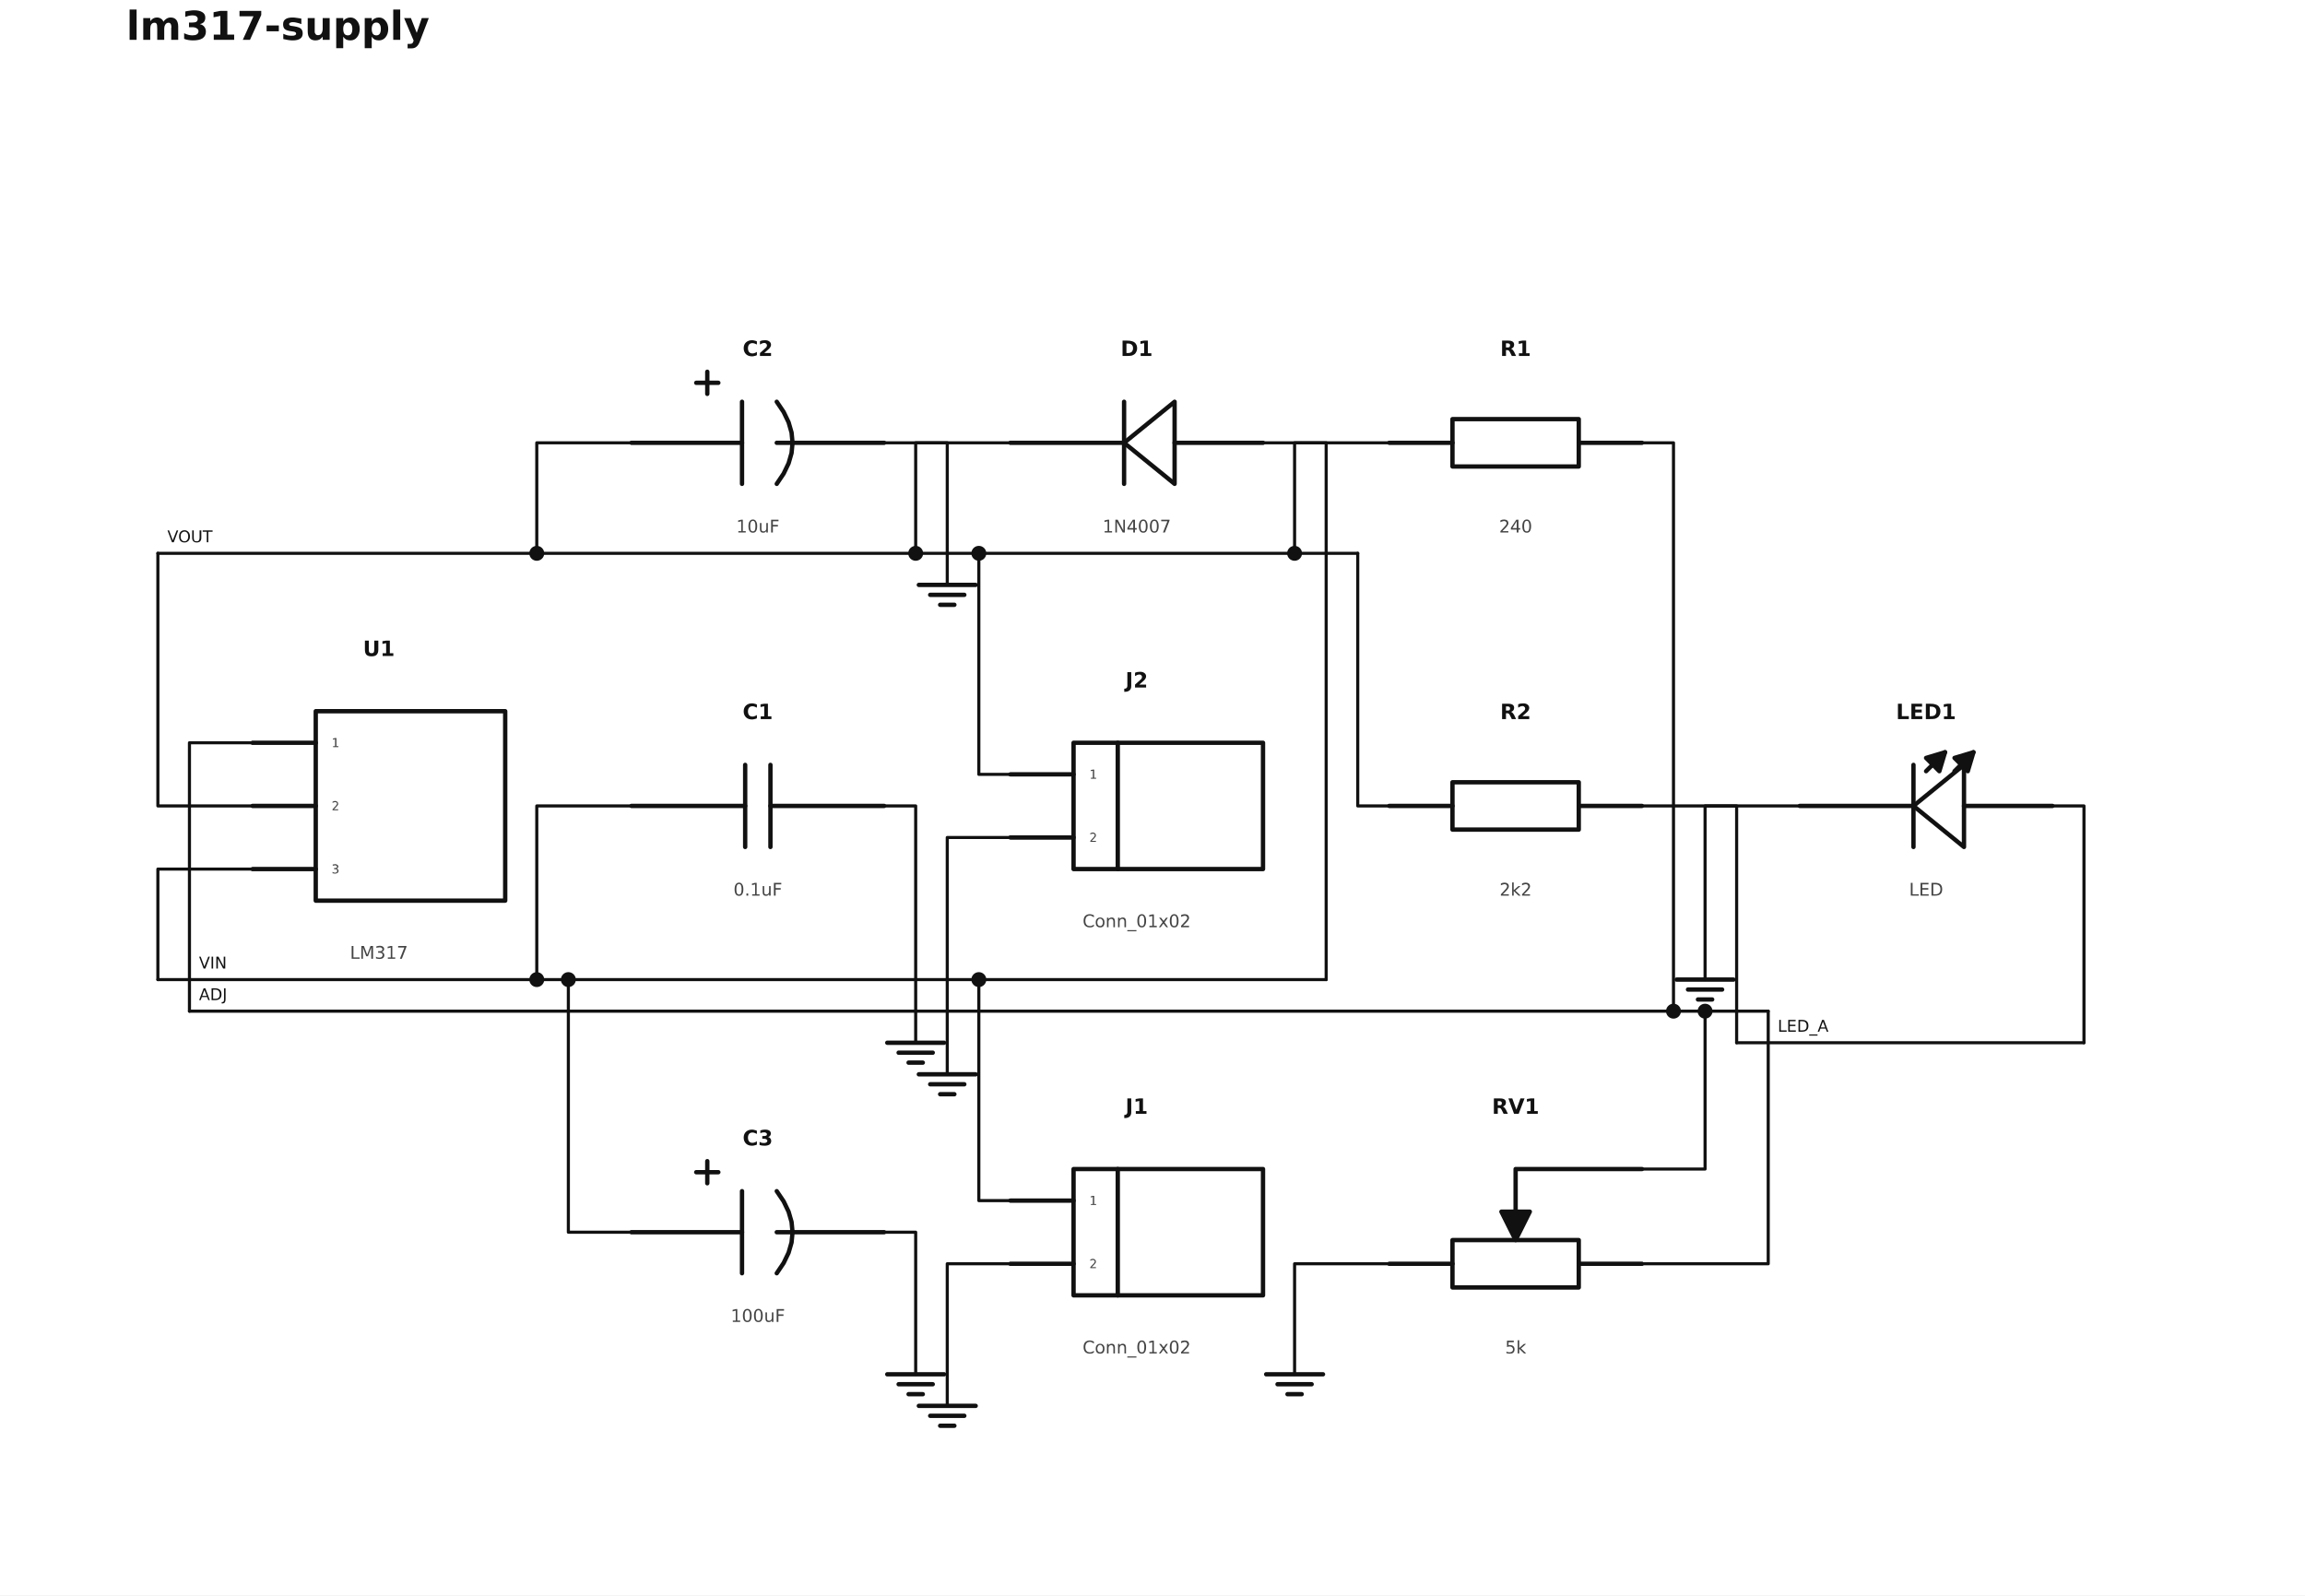
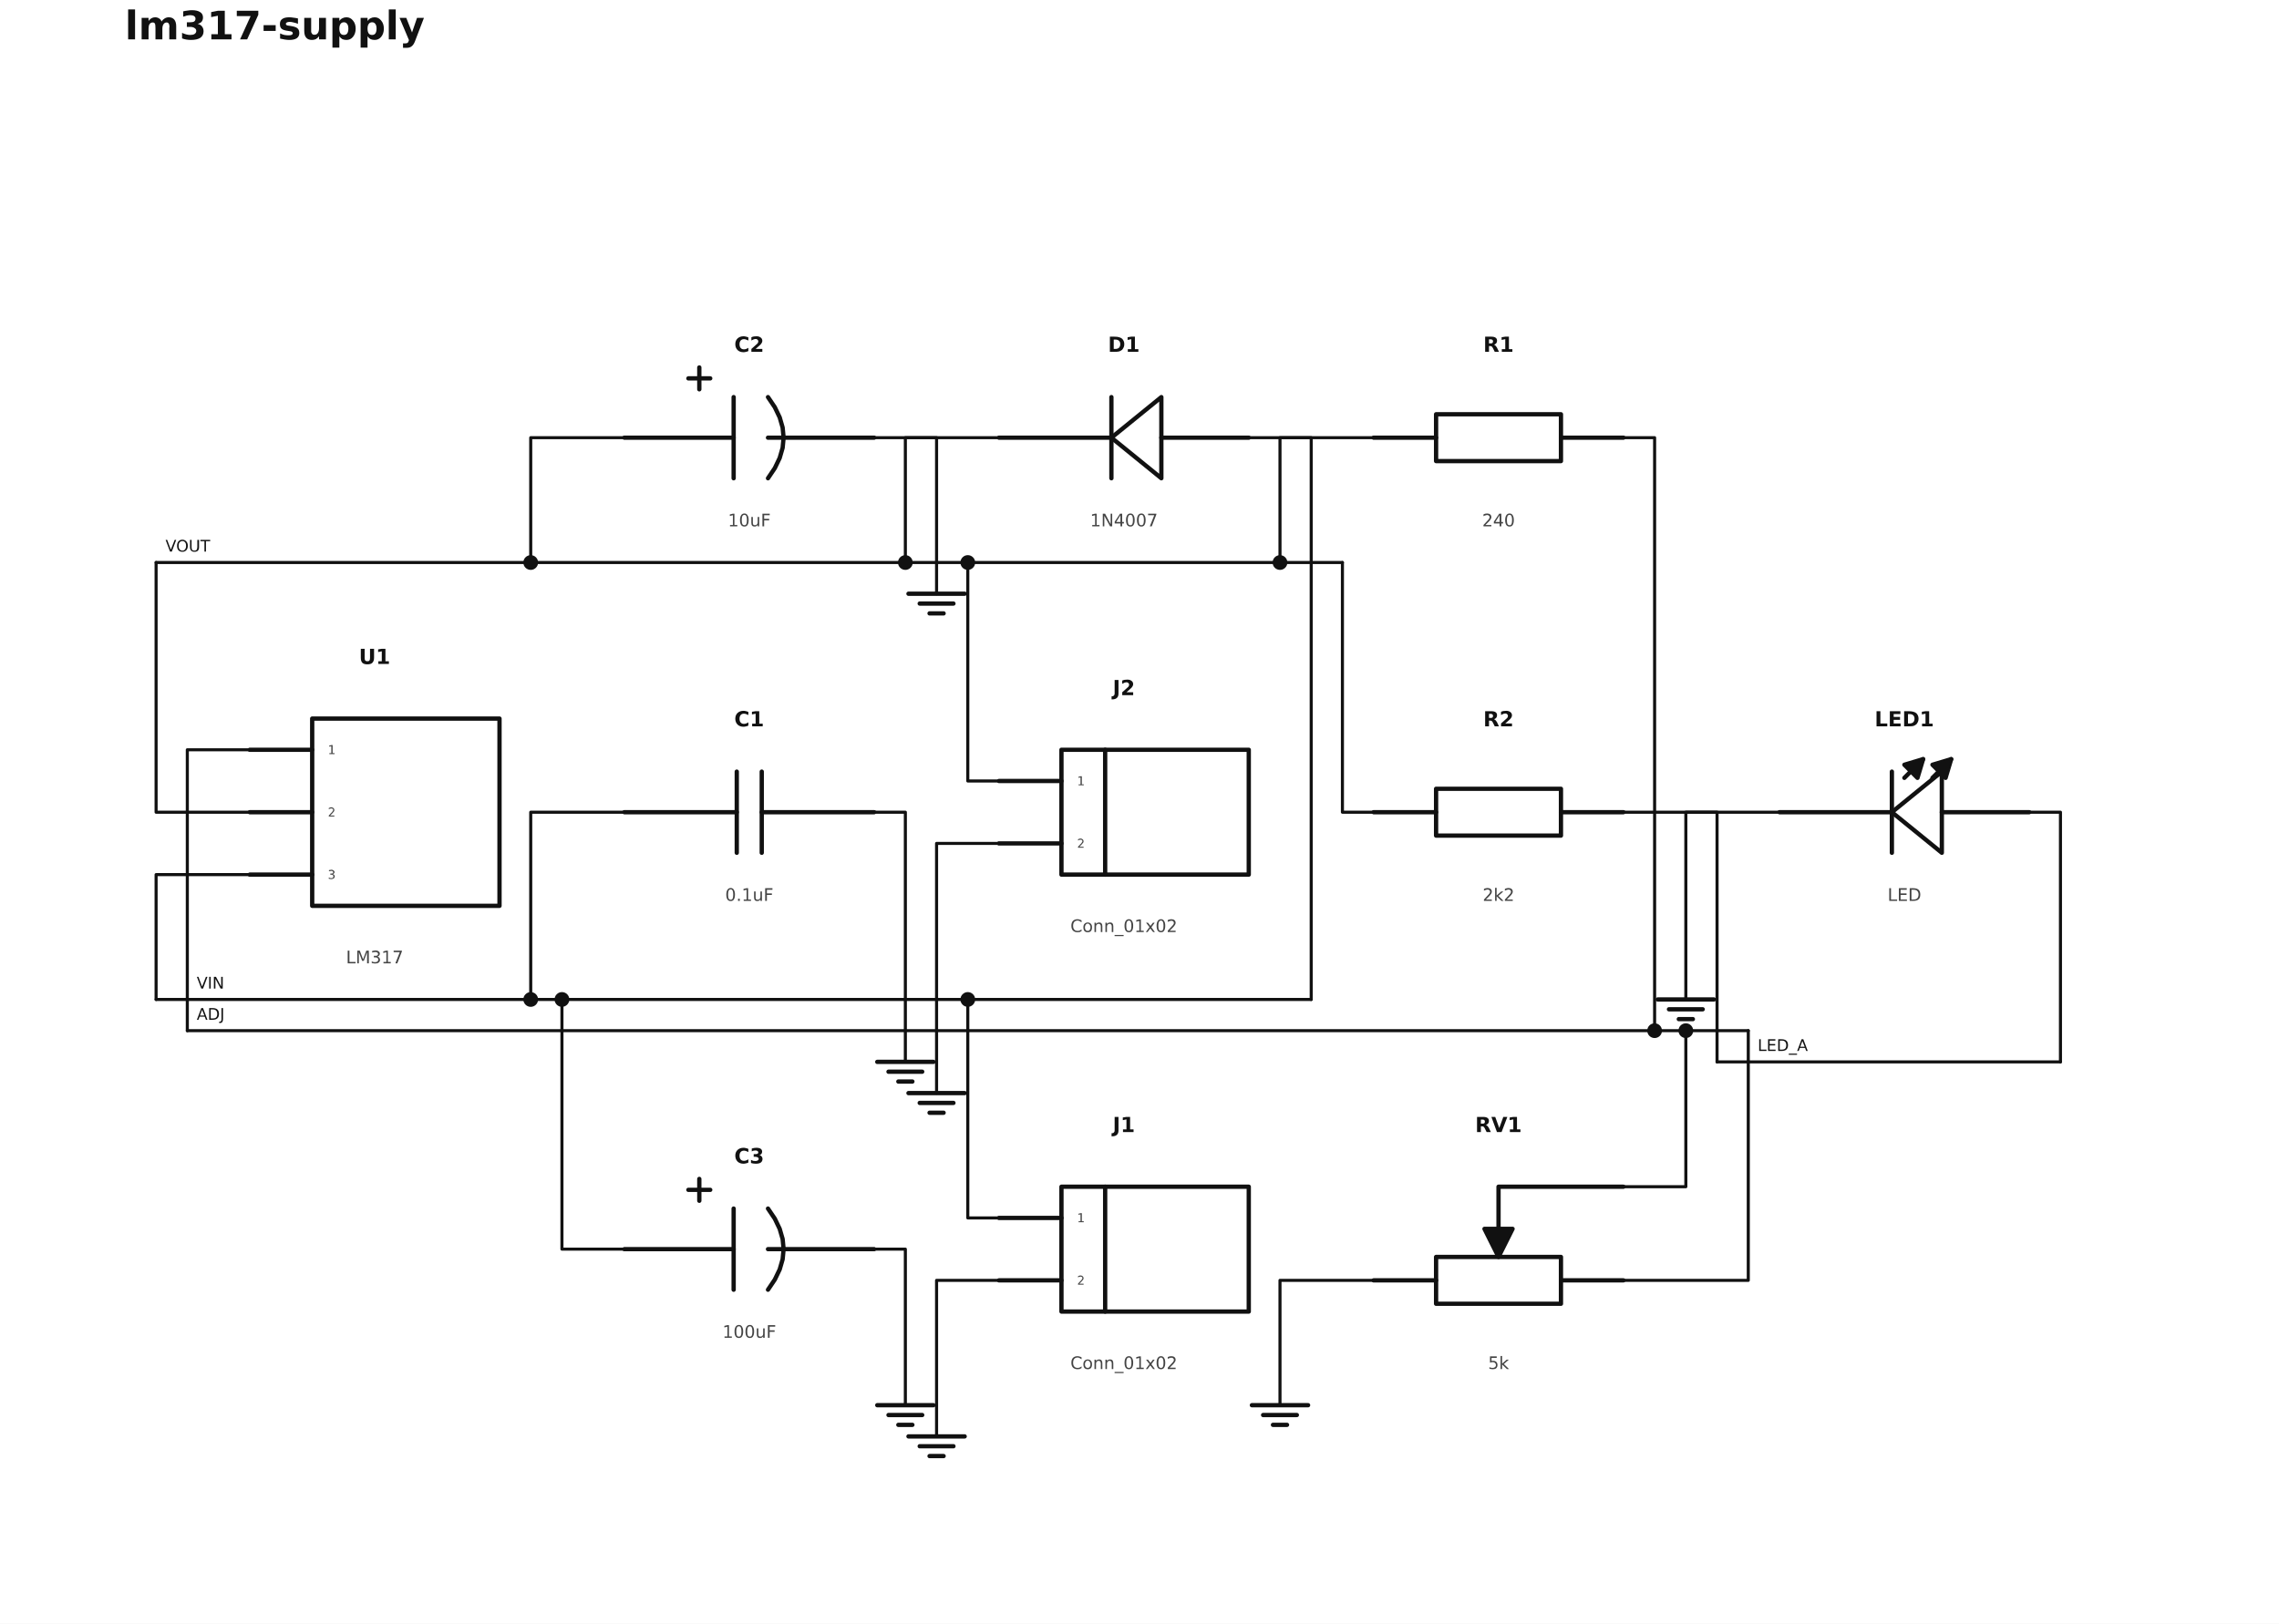
- <svg xmlns="http://www.w3.org/2000/svg" version="1.1" width="185.42mm" height="128.33mm" viewBox="0 -7.68 185.42 128.33">
-   <rect x="0" y="-7.68" width="185.42" height="128.33" fill="#ffffff" />
+ <svg xmlns="http://www.w3.org/2000/svg" version="1.1" width="185.42mm" height="132.142mm" viewBox="0 -7.68 185.42 132.142">
+   <rect x="0" y="-7.68" width="185.42" height="132.142" fill="#ffffff" />
  <text x="10.16" y="-4.48" font-size="3.2" fill="#111111" text-anchor="start" font-family="DejaVu Sans, Helvetica, Arial, sans-serif" font-weight="bold">lm317-supply</text>
  <g stroke-linecap="round" stroke-linejoin="round">
-     <polyline points="81.28,88.9 78.74,88.9 78.74,71.12" fill="none" stroke="#111111" stroke-width="0.25" />
-     <polyline points="50.8,57.15 43.18,57.15 43.18,71.12" fill="none" stroke="#111111" stroke-width="0.25" />
-     <polyline points="50.8,91.44 45.72,91.44 45.72,71.12" fill="none" stroke="#111111" stroke-width="0.25" />
-     <polyline points="20.32,62.23 12.7,62.23 12.7,71.12" fill="none" stroke="#111111" stroke-width="0.25" />
-     <polyline points="101.6,27.94 106.68,27.94 106.68,71.12" fill="none" stroke="#111111" stroke-width="0.25" />
-     <polyline points="12.7,71.12 106.68,71.12" fill="none" stroke="#111111" stroke-width="0.25" />
-     <polyline points="20.32,57.15 12.7,57.15 12.7,36.83" fill="none" stroke="#111111" stroke-width="0.25" />
-     <polyline points="111.76,27.94 104.14,27.94 104.14,36.83" fill="none" stroke="#111111" stroke-width="0.25" />
-     <polyline points="50.8,27.94 43.18,27.94 43.18,36.83" fill="none" stroke="#111111" stroke-width="0.25" />
-     <polyline points="81.28,27.94 73.66,27.94 73.66,36.83" fill="none" stroke="#111111" stroke-width="0.25" />
-     <polyline points="111.76,57.15 109.22,57.15 109.22,36.83" fill="none" stroke="#111111" stroke-width="0.25" />
-     <polyline points="81.28,54.61 78.74,54.61 78.74,36.83" fill="none" stroke="#111111" stroke-width="0.25" />
-     <polyline points="12.7,36.83 109.22,36.83" fill="none" stroke="#111111" stroke-width="0.25" />
-     <polyline points="20.32,52.07 15.24,52.07 15.24,73.66" fill="none" stroke="#111111" stroke-width="0.25" />
-     <polyline points="132.08,27.94 134.62,27.94 134.62,73.66" fill="none" stroke="#111111" stroke-width="0.25" />
-     <polyline points="132.08,86.36 137.16,86.36 137.16,73.66" fill="none" stroke="#111111" stroke-width="0.25" />
-     <polyline points="132.08,93.98 142.24,93.98 142.24,73.66" fill="none" stroke="#111111" stroke-width="0.25" />
-     <polyline points="15.24,73.66 142.24,73.66" fill="none" stroke="#111111" stroke-width="0.25" />
-     <polyline points="132.08,57.15 139.7,57.15 139.7,76.2" fill="none" stroke="#111111" stroke-width="0.25" />
-     <polyline points="165.1,57.15 167.64,57.15 167.64,76.2" fill="none" stroke="#111111" stroke-width="0.25" />
-     <polyline points="139.7,76.2 167.64,76.2" fill="none" stroke="#111111" stroke-width="0.25" />
-     <polyline points="81.28,93.98 76.2,93.98 76.2,105.41" fill="none" stroke="#111111" stroke-width="0.25" />
-     <line x1="73.914" y1="105.41" x2="78.486" y2="105.41" stroke="#111111" stroke-width="0.35" />
-     <line x1="74.828" y1="106.21" x2="77.572" y2="106.21" stroke="#111111" stroke-width="0.35" />
-     <line x1="75.629" y1="107.01" x2="76.772" y2="107.01" stroke="#111111" stroke-width="0.35" />
-     <polyline points="81.28,59.69 76.2,59.69 76.2,78.74" fill="none" stroke="#111111" stroke-width="0.25" />
-     <line x1="73.914" y1="78.74" x2="78.486" y2="78.74" stroke="#111111" stroke-width="0.35" />
-     <line x1="74.828" y1="79.54" x2="77.572" y2="79.54" stroke="#111111" stroke-width="0.35" />
-     <line x1="75.629" y1="80.34" x2="76.772" y2="80.34" stroke="#111111" stroke-width="0.35" />
-     <polyline points="71.12,57.15 73.66,57.15 73.66,76.2" fill="none" stroke="#111111" stroke-width="0.25" />
-     <line x1="71.374" y1="76.2" x2="75.946" y2="76.2" stroke="#111111" stroke-width="0.35" />
-     <line x1="72.288" y1="77" x2="75.032" y2="77" stroke="#111111" stroke-width="0.35" />
-     <line x1="73.089" y1="77.8" x2="74.232" y2="77.8" stroke="#111111" stroke-width="0.35" />
-     <polyline points="71.12,91.44 73.66,91.44 73.66,102.87" fill="none" stroke="#111111" stroke-width="0.25" />
-     <line x1="71.374" y1="102.87" x2="75.946" y2="102.87" stroke="#111111" stroke-width="0.35" />
-     <line x1="72.288" y1="103.67" x2="75.032" y2="103.67" stroke="#111111" stroke-width="0.35" />
-     <line x1="73.089" y1="104.47" x2="74.232" y2="104.47" stroke="#111111" stroke-width="0.35" />
-     <polyline points="71.12,27.94 76.2,27.94 76.2,39.37" fill="none" stroke="#111111" stroke-width="0.25" />
-     <line x1="73.914" y1="39.37" x2="78.486" y2="39.37" stroke="#111111" stroke-width="0.35" />
-     <line x1="74.828" y1="40.17" x2="77.572" y2="40.17" stroke="#111111" stroke-width="0.35" />
-     <line x1="75.629" y1="40.97" x2="76.772" y2="40.97" stroke="#111111" stroke-width="0.35" />
-     <polyline points="111.76,93.98 104.14,93.98 104.14,102.87" fill="none" stroke="#111111" stroke-width="0.25" />
-     <line x1="101.854" y1="102.87" x2="106.426" y2="102.87" stroke="#111111" stroke-width="0.35" />
-     <line x1="102.768" y1="103.67" x2="105.512" y2="103.67" stroke="#111111" stroke-width="0.35" />
-     <line x1="103.569" y1="104.47" x2="104.712" y2="104.47" stroke="#111111" stroke-width="0.35" />
-     <polyline points="144.78,57.15 137.16,57.15 137.16,71.12" fill="none" stroke="#111111" stroke-width="0.25" />
-     <line x1="134.874" y1="71.12" x2="139.446" y2="71.12" stroke="#111111" stroke-width="0.35" />
-     <line x1="135.788" y1="71.92" x2="138.532" y2="71.92" stroke="#111111" stroke-width="0.35" />
-     <line x1="136.588" y1="72.72" x2="137.731" y2="72.72" stroke="#111111" stroke-width="0.35" />
-     <circle cx="78.74" cy="71.12" r="0.6" fill="#111111" />
-     <circle cx="43.18" cy="71.12" r="0.6" fill="#111111" />
-     <circle cx="45.72" cy="71.12" r="0.6" fill="#111111" />
-     <circle cx="104.14" cy="36.83" r="0.6" fill="#111111" />
-     <circle cx="43.18" cy="36.83" r="0.6" fill="#111111" />
-     <circle cx="73.66" cy="36.83" r="0.6" fill="#111111" />
-     <circle cx="78.74" cy="36.83" r="0.6" fill="#111111" />
-     <circle cx="134.62" cy="73.66" r="0.6" fill="#111111" />
-     <circle cx="137.16" cy="73.66" r="0.6" fill="#111111" />
-     <g transform="translate(50.8,52.07)">
+     <polyline points="81.28,91.44 78.74,91.44 78.74,73.66" fill="none" stroke="#111111" stroke-width="0.25" />
+     <polyline points="50.8,58.42 43.18,58.42 43.18,73.66" fill="none" stroke="#111111" stroke-width="0.25" />
+     <polyline points="50.8,93.98 45.72,93.98 45.72,73.66" fill="none" stroke="#111111" stroke-width="0.25" />
+     <polyline points="20.32,63.5 12.7,63.5 12.7,73.66" fill="none" stroke="#111111" stroke-width="0.25" />
+     <polyline points="101.6,27.94 106.68,27.94 106.68,73.66" fill="none" stroke="#111111" stroke-width="0.25" />
+     <polyline points="12.7,73.66 106.68,73.66" fill="none" stroke="#111111" stroke-width="0.25" />
+     <polyline points="20.32,58.42 12.7,58.42 12.7,38.1" fill="none" stroke="#111111" stroke-width="0.25" />
+     <polyline points="111.76,27.94 104.14,27.94 104.14,38.1" fill="none" stroke="#111111" stroke-width="0.25" />
+     <polyline points="50.8,27.94 43.18,27.94 43.18,38.1" fill="none" stroke="#111111" stroke-width="0.25" />
+     <polyline points="81.28,27.94 73.66,27.94 73.66,38.1" fill="none" stroke="#111111" stroke-width="0.25" />
+     <polyline points="111.76,58.42 109.22,58.42 109.22,38.1" fill="none" stroke="#111111" stroke-width="0.25" />
+     <polyline points="81.28,55.88 78.74,55.88 78.74,38.1" fill="none" stroke="#111111" stroke-width="0.25" />
+     <polyline points="12.7,38.1 109.22,38.1" fill="none" stroke="#111111" stroke-width="0.25" />
+     <polyline points="20.32,53.34 15.24,53.34 15.24,76.2" fill="none" stroke="#111111" stroke-width="0.25" />
+     <polyline points="132.08,27.94 134.62,27.94 134.62,76.2" fill="none" stroke="#111111" stroke-width="0.25" />
+     <polyline points="132.08,88.9 137.16,88.9 137.16,76.2" fill="none" stroke="#111111" stroke-width="0.25" />
+     <polyline points="132.08,96.52 142.24,96.52 142.24,76.2" fill="none" stroke="#111111" stroke-width="0.25" />
+     <polyline points="15.24,76.2 142.24,76.2" fill="none" stroke="#111111" stroke-width="0.25" />
+     <polyline points="132.08,58.42 139.7,58.42 139.7,78.74" fill="none" stroke="#111111" stroke-width="0.25" />
+     <polyline points="165.1,58.42 167.64,58.42 167.64,78.74" fill="none" stroke="#111111" stroke-width="0.25" />
+     <polyline points="139.7,78.74 167.64,78.74" fill="none" stroke="#111111" stroke-width="0.25" />
+     <polyline points="81.28,96.52 76.2,96.52 76.2,109.22" fill="none" stroke="#111111" stroke-width="0.25" />
+     <line x1="73.914" y1="109.22" x2="78.486" y2="109.22" stroke="#111111" stroke-width="0.35" />
+     <line x1="74.828" y1="110.02" x2="77.572" y2="110.02" stroke="#111111" stroke-width="0.35" />
+     <line x1="75.629" y1="110.82" x2="76.772" y2="110.82" stroke="#111111" stroke-width="0.35" />
+     <polyline points="81.28,60.96 76.2,60.96 76.2,81.28" fill="none" stroke="#111111" stroke-width="0.25" />
+     <line x1="73.914" y1="81.28" x2="78.486" y2="81.28" stroke="#111111" stroke-width="0.35" />
+     <line x1="74.828" y1="82.08" x2="77.572" y2="82.08" stroke="#111111" stroke-width="0.35" />
+     <line x1="75.629" y1="82.88" x2="76.772" y2="82.88" stroke="#111111" stroke-width="0.35" />
+     <polyline points="71.12,58.42 73.66,58.42 73.66,78.74" fill="none" stroke="#111111" stroke-width="0.25" />
+     <line x1="71.374" y1="78.74" x2="75.946" y2="78.74" stroke="#111111" stroke-width="0.35" />
+     <line x1="72.288" y1="79.54" x2="75.032" y2="79.54" stroke="#111111" stroke-width="0.35" />
+     <line x1="73.089" y1="80.34" x2="74.232" y2="80.34" stroke="#111111" stroke-width="0.35" />
+     <polyline points="71.12,93.98 73.66,93.98 73.66,106.68" fill="none" stroke="#111111" stroke-width="0.25" />
+     <line x1="71.374" y1="106.68" x2="75.946" y2="106.68" stroke="#111111" stroke-width="0.35" />
+     <line x1="72.288" y1="107.48" x2="75.032" y2="107.48" stroke="#111111" stroke-width="0.35" />
+     <line x1="73.089" y1="108.28" x2="74.232" y2="108.28" stroke="#111111" stroke-width="0.35" />
+     <polyline points="71.12,27.94 76.2,27.94 76.2,40.64" fill="none" stroke="#111111" stroke-width="0.25" />
+     <line x1="73.914" y1="40.64" x2="78.486" y2="40.64" stroke="#111111" stroke-width="0.35" />
+     <line x1="74.828" y1="41.44" x2="77.572" y2="41.44" stroke="#111111" stroke-width="0.35" />
+     <line x1="75.629" y1="42.24" x2="76.772" y2="42.24" stroke="#111111" stroke-width="0.35" />
+     <polyline points="111.76,96.52 104.14,96.52 104.14,106.68" fill="none" stroke="#111111" stroke-width="0.25" />
+     <line x1="101.854" y1="106.68" x2="106.426" y2="106.68" stroke="#111111" stroke-width="0.35" />
+     <line x1="102.768" y1="107.48" x2="105.512" y2="107.48" stroke="#111111" stroke-width="0.35" />
+     <line x1="103.569" y1="108.28" x2="104.712" y2="108.28" stroke="#111111" stroke-width="0.35" />
+     <polyline points="144.78,58.42 137.16,58.42 137.16,73.66" fill="none" stroke="#111111" stroke-width="0.25" />
+     <line x1="134.874" y1="73.66" x2="139.446" y2="73.66" stroke="#111111" stroke-width="0.35" />
+     <line x1="135.788" y1="74.46" x2="138.532" y2="74.46" stroke="#111111" stroke-width="0.35" />
+     <line x1="136.588" y1="75.26" x2="137.731" y2="75.26" stroke="#111111" stroke-width="0.35" />
+     <circle cx="78.74" cy="73.66" r="0.6" fill="#111111" />
+     <circle cx="43.18" cy="73.66" r="0.6" fill="#111111" />
+     <circle cx="45.72" cy="73.66" r="0.6" fill="#111111" />
+     <circle cx="104.14" cy="38.1" r="0.6" fill="#111111" />
+     <circle cx="43.18" cy="38.1" r="0.6" fill="#111111" />
+     <circle cx="73.66" cy="38.1" r="0.6" fill="#111111" />
+     <circle cx="78.74" cy="38.1" r="0.6" fill="#111111" />
+     <circle cx="134.62" cy="76.2" r="0.6" fill="#111111" />
+     <circle cx="137.16" cy="76.2" r="0.6" fill="#111111" />
+     <g transform="translate(50.8,53.34)">
      <polyline points="0,5.08 9.144,5.08" fill="none" stroke="#111111" stroke-width="0.35" />
      <polyline points="11.176,5.08 20.32,5.08" fill="none" stroke="#111111" stroke-width="0.35" />
      <polyline points="9.144,1.778 9.144,8.382" fill="none" stroke="#111111" stroke-width="0.35" />
      <polyline points="11.176,1.778 11.176,8.382" fill="none" stroke="#111111" stroke-width="0.35" />
    </g>
    <g transform="translate(50.8,22.86)">
      <polyline points="0,5.08 8.89,5.08" fill="none" stroke="#111111" stroke-width="0.35" />
      <polyline points="11.684,5.08 20.32,5.08" fill="none" stroke="#111111" stroke-width="0.35" />
      <polyline points="8.89,1.778 8.89,8.382" fill="none" stroke="#111111" stroke-width="0.35" />
      <polyline points="11.684,1.778 12.24,2.603 12.636,3.429 12.875,4.255 12.954,5.08 12.875,5.905 12.636,6.731 12.24,7.556 11.684,8.382" fill="none" stroke="#111111" stroke-width="0.35" />
      <polyline points="5.207,0.254 6.985,0.254" fill="none" stroke="#111111" stroke-width="0.35" />
      <polyline points="6.096,-0.635 6.096,1.143" fill="none" stroke="#111111" stroke-width="0.35" />
    </g>
-     <g transform="translate(50.8,86.36)">
+     <g transform="translate(50.8,88.9)">
      <polyline points="0,5.08 8.89,5.08" fill="none" stroke="#111111" stroke-width="0.35" />
      <polyline points="11.684,5.08 20.32,5.08" fill="none" stroke="#111111" stroke-width="0.35" />
      <polyline points="8.89,1.778 8.89,8.382" fill="none" stroke="#111111" stroke-width="0.35" />
      <polyline points="11.684,1.778 12.24,2.603 12.636,3.429 12.875,4.255 12.954,5.08 12.875,5.905 12.636,6.731 12.24,7.556 11.684,8.382" fill="none" stroke="#111111" stroke-width="0.35" />
      <polyline points="5.207,0.254 6.985,0.254" fill="none" stroke="#111111" stroke-width="0.35" />
      <polyline points="6.096,-0.635 6.096,1.143" fill="none" stroke="#111111" stroke-width="0.35" />
    </g>
    <g transform="translate(81.28,22.86)">
      <polyline points="0,5.08 9.144,5.08" fill="none" stroke="#111111" stroke-width="0.35" />
      <polyline points="13.208,5.08 20.32,5.08" fill="none" stroke="#111111" stroke-width="0.35" />
      <polyline points="9.144,1.778 9.144,8.382" fill="none" stroke="#111111" stroke-width="0.35" />
      <polygon points="13.208,1.778 13.208,8.382 9.144,5.08" fill="none" stroke="#111111" stroke-width="0.35" />
    </g>
-     <g transform="translate(81.28,83.82)">
+     <g transform="translate(81.28,86.36)">
      <polygon points="5.08,2.54 20.32,2.54 20.32,12.7 5.08,12.7" fill="none" stroke="#111111" stroke-width="0.35" />
      <polyline points="0,5.08 5.08,5.08" fill="none" stroke="#111111" stroke-width="0.35" />
      <polyline points="0,10.16 5.08,10.16" fill="none" stroke="#111111" stroke-width="0.35" />
      <polyline points="8.636,2.54 8.636,12.7" fill="none" stroke="#111111" stroke-width="0.35" />
    </g>
-     <g transform="translate(81.28,49.53)">
+     <g transform="translate(81.28,50.8)">
      <polygon points="5.08,2.54 20.32,2.54 20.32,12.7 5.08,12.7" fill="none" stroke="#111111" stroke-width="0.35" />
      <polyline points="0,5.08 5.08,5.08" fill="none" stroke="#111111" stroke-width="0.35" />
      <polyline points="0,10.16 5.08,10.16" fill="none" stroke="#111111" stroke-width="0.35" />
      <polyline points="8.636,2.54 8.636,12.7" fill="none" stroke="#111111" stroke-width="0.35" />
    </g>
-     <g transform="translate(144.78,52.07)">
+     <g transform="translate(144.78,53.34)">
      <polyline points="0,5.08 9.144,5.08" fill="none" stroke="#111111" stroke-width="0.35" />
      <polyline points="13.208,5.08 20.32,5.08" fill="none" stroke="#111111" stroke-width="0.35" />
      <polyline points="9.144,1.778 9.144,8.382" fill="none" stroke="#111111" stroke-width="0.35" />
      <polygon points="13.208,1.778 13.208,8.382 9.144,5.08" fill="none" stroke="#111111" stroke-width="0.35" />
      <polyline points="10.16,2.286 11.684,0.762" fill="none" stroke="#111111" stroke-width="0.35" />
      <polygon points="11.684,0.762 10.16,1.219 11.227,2.286" fill="#111111" stroke="#111111" stroke-width="0.35" />
      <polyline points="12.446,2.286 13.97,0.762" fill="none" stroke="#111111" stroke-width="0.35" />
      <polygon points="13.97,0.762 12.446,1.219 13.513,2.286" fill="#111111" stroke="#111111" stroke-width="0.35" />
    </g>
    <g transform="translate(111.76,22.86)">
      <polyline points="0,5.08 5.08,5.08" fill="none" stroke="#111111" stroke-width="0.35" />
      <polyline points="15.24,5.08 20.32,5.08" fill="none" stroke="#111111" stroke-width="0.35" />
      <polygon points="5.08,3.175 15.24,3.175 15.24,6.985 5.08,6.985" fill="none" stroke="#111111" stroke-width="0.35" />
    </g>
-     <g transform="translate(111.76,52.07)">
+     <g transform="translate(111.76,53.34)">
      <polyline points="0,5.08 5.08,5.08" fill="none" stroke="#111111" stroke-width="0.35" />
      <polyline points="15.24,5.08 20.32,5.08" fill="none" stroke="#111111" stroke-width="0.35" />
      <polygon points="5.08,3.175 15.24,3.175 15.24,6.985 5.08,6.985" fill="none" stroke="#111111" stroke-width="0.35" />
    </g>
-     <g transform="translate(111.76,83.82)">
+     <g transform="translate(111.76,86.36)">
      <polyline points="0,10.16 5.08,10.16" fill="none" stroke="#111111" stroke-width="0.35" />
      <polyline points="15.24,10.16 20.32,10.16" fill="none" stroke="#111111" stroke-width="0.35" />
      <polygon points="5.08,8.255 15.24,8.255 15.24,12.065 5.08,12.065" fill="none" stroke="#111111" stroke-width="0.35" />
      <polyline points="20.32,2.54 10.16,2.54 10.16,5.969" fill="none" stroke="#111111" stroke-width="0.35" />
      <polygon points="9.017,5.969 11.303,5.969 10.16,8.255" fill="#111111" stroke="#111111" stroke-width="0.35" />
    </g>
-     <g transform="translate(20.32,46.99)">
+     <g transform="translate(20.32,48.26)">
      <polygon points="5.08,2.54 20.32,2.54 20.32,17.78 5.08,17.78" fill="none" stroke="#111111" stroke-width="0.35" />
      <polyline points="0,5.08 5.08,5.08" fill="none" stroke="#111111" stroke-width="0.35" />
      <polyline points="0,10.16 5.08,10.16" fill="none" stroke="#111111" stroke-width="0.35" />
      <polyline points="0,15.24 5.08,15.24" fill="none" stroke="#111111" stroke-width="0.35" />
    </g>
  </g>
-   <text x="60.96" y="50.165" font-size="1.7" fill="#111111" text-anchor="middle" font-family="DejaVu Sans, Helvetica, Arial, sans-serif" font-weight="bold">C1</text>
-   <text x="60.96" y="64.366" font-size="1.4" fill="#444444" text-anchor="middle" font-family="DejaVu Sans, Helvetica, Arial, sans-serif">0.1uF</text>
+   <text x="60.96" y="51.435" font-size="1.7" fill="#111111" text-anchor="middle" font-family="DejaVu Sans, Helvetica, Arial, sans-serif" font-weight="bold">C1</text>
+   <text x="60.96" y="65.636" font-size="1.4" fill="#444444" text-anchor="middle" font-family="DejaVu Sans, Helvetica, Arial, sans-serif">0.1uF</text>
  <text x="60.96" y="20.955" font-size="1.7" fill="#111111" text-anchor="middle" font-family="DejaVu Sans, Helvetica, Arial, sans-serif" font-weight="bold">C2</text>
  <text x="60.96" y="35.156" font-size="1.4" fill="#444444" text-anchor="middle" font-family="DejaVu Sans, Helvetica, Arial, sans-serif">10uF</text>
-   <text x="60.96" y="84.455" font-size="1.7" fill="#111111" text-anchor="middle" font-family="DejaVu Sans, Helvetica, Arial, sans-serif" font-weight="bold">C3</text>
-   <text x="60.96" y="98.656" font-size="1.4" fill="#444444" text-anchor="middle" font-family="DejaVu Sans, Helvetica, Arial, sans-serif">100uF</text>
+   <text x="60.96" y="86.995" font-size="1.7" fill="#111111" text-anchor="middle" font-family="DejaVu Sans, Helvetica, Arial, sans-serif" font-weight="bold">C3</text>
+   <text x="60.96" y="101.196" font-size="1.4" fill="#444444" text-anchor="middle" font-family="DejaVu Sans, Helvetica, Arial, sans-serif">100uF</text>
  <text x="91.44" y="20.955" font-size="1.7" fill="#111111" text-anchor="middle" font-family="DejaVu Sans, Helvetica, Arial, sans-serif" font-weight="bold">D1</text>
  <text x="91.44" y="35.156" font-size="1.4" fill="#444444" text-anchor="middle" font-family="DejaVu Sans, Helvetica, Arial, sans-serif">1N4007</text>
-   <text x="91.44" y="81.915" font-size="1.7" fill="#111111" text-anchor="middle" font-family="DejaVu Sans, Helvetica, Arial, sans-serif" font-weight="bold">J1</text>
-   <text x="91.44" y="101.196" font-size="1.4" fill="#444444" text-anchor="middle" font-family="DejaVu Sans, Helvetica, Arial, sans-serif">Conn_01x02</text>
-   <text x="87.63" y="89.25" font-size="1" fill="#444444" text-anchor="start" font-family="DejaVu Sans, Helvetica, Arial, sans-serif">1</text>
-   <text x="87.63" y="94.33" font-size="1" fill="#444444" text-anchor="start" font-family="DejaVu Sans, Helvetica, Arial, sans-serif">2</text>
-   <text x="91.44" y="47.625" font-size="1.7" fill="#111111" text-anchor="middle" font-family="DejaVu Sans, Helvetica, Arial, sans-serif" font-weight="bold">J2</text>
-   <text x="91.44" y="66.906" font-size="1.4" fill="#444444" text-anchor="middle" font-family="DejaVu Sans, Helvetica, Arial, sans-serif">Conn_01x02</text>
-   <text x="87.63" y="54.96" font-size="1" fill="#444444" text-anchor="start" font-family="DejaVu Sans, Helvetica, Arial, sans-serif">1</text>
-   <text x="87.63" y="60.04" font-size="1" fill="#444444" text-anchor="start" font-family="DejaVu Sans, Helvetica, Arial, sans-serif">2</text>
-   <text x="154.94" y="50.165" font-size="1.7" fill="#111111" text-anchor="middle" font-family="DejaVu Sans, Helvetica, Arial, sans-serif" font-weight="bold">LED1</text>
-   <text x="154.94" y="64.366" font-size="1.4" fill="#444444" text-anchor="middle" font-family="DejaVu Sans, Helvetica, Arial, sans-serif">LED</text>
+   <text x="91.44" y="84.455" font-size="1.7" fill="#111111" text-anchor="middle" font-family="DejaVu Sans, Helvetica, Arial, sans-serif" font-weight="bold">J1</text>
+   <text x="91.44" y="103.736" font-size="1.4" fill="#444444" text-anchor="middle" font-family="DejaVu Sans, Helvetica, Arial, sans-serif">Conn_01x02</text>
+   <text x="87.63" y="91.79" font-size="1" fill="#444444" text-anchor="start" font-family="DejaVu Sans, Helvetica, Arial, sans-serif">1</text>
+   <text x="87.63" y="96.87" font-size="1" fill="#444444" text-anchor="start" font-family="DejaVu Sans, Helvetica, Arial, sans-serif">2</text>
+   <text x="91.44" y="48.895" font-size="1.7" fill="#111111" text-anchor="middle" font-family="DejaVu Sans, Helvetica, Arial, sans-serif" font-weight="bold">J2</text>
+   <text x="91.44" y="68.176" font-size="1.4" fill="#444444" text-anchor="middle" font-family="DejaVu Sans, Helvetica, Arial, sans-serif">Conn_01x02</text>
+   <text x="87.63" y="56.23" font-size="1" fill="#444444" text-anchor="start" font-family="DejaVu Sans, Helvetica, Arial, sans-serif">1</text>
+   <text x="87.63" y="61.31" font-size="1" fill="#444444" text-anchor="start" font-family="DejaVu Sans, Helvetica, Arial, sans-serif">2</text>
+   <text x="154.94" y="51.435" font-size="1.7" fill="#111111" text-anchor="middle" font-family="DejaVu Sans, Helvetica, Arial, sans-serif" font-weight="bold">LED1</text>
+   <text x="154.94" y="65.636" font-size="1.4" fill="#444444" text-anchor="middle" font-family="DejaVu Sans, Helvetica, Arial, sans-serif">LED</text>
  <text x="121.92" y="20.955" font-size="1.7" fill="#111111" text-anchor="middle" font-family="DejaVu Sans, Helvetica, Arial, sans-serif" font-weight="bold">R1</text>
  <text x="121.92" y="35.156" font-size="1.4" fill="#444444" text-anchor="middle" font-family="DejaVu Sans, Helvetica, Arial, sans-serif">240</text>
-   <text x="121.92" y="50.165" font-size="1.7" fill="#111111" text-anchor="middle" font-family="DejaVu Sans, Helvetica, Arial, sans-serif" font-weight="bold">R2</text>
-   <text x="121.92" y="64.366" font-size="1.4" fill="#444444" text-anchor="middle" font-family="DejaVu Sans, Helvetica, Arial, sans-serif">2k2</text>
-   <text x="121.92" y="81.915" font-size="1.7" fill="#111111" text-anchor="middle" font-family="DejaVu Sans, Helvetica, Arial, sans-serif" font-weight="bold">RV1</text>
-   <text x="121.92" y="101.196" font-size="1.4" fill="#444444" text-anchor="middle" font-family="DejaVu Sans, Helvetica, Arial, sans-serif">5k</text>
-   <text x="30.48" y="45.085" font-size="1.7" fill="#111111" text-anchor="middle" font-family="DejaVu Sans, Helvetica, Arial, sans-serif" font-weight="bold">U1</text>
-   <text x="30.48" y="69.446" font-size="1.4" fill="#444444" text-anchor="middle" font-family="DejaVu Sans, Helvetica, Arial, sans-serif">LM317</text>
-   <text x="26.67" y="52.42" font-size="1" fill="#444444" text-anchor="start" font-family="DejaVu Sans, Helvetica, Arial, sans-serif">1</text>
-   <text x="26.67" y="57.5" font-size="1" fill="#444444" text-anchor="start" font-family="DejaVu Sans, Helvetica, Arial, sans-serif">2</text>
-   <text x="26.67" y="62.58" font-size="1" fill="#444444" text-anchor="start" font-family="DejaVu Sans, Helvetica, Arial, sans-serif">3</text>
-   <text x="16.002" y="70.231" font-size="1.3" fill="#111111" text-anchor="start" font-family="DejaVu Sans, Helvetica, Arial, sans-serif">VIN</text>
-   <text x="13.462" y="35.941" font-size="1.3" fill="#111111" text-anchor="start" font-family="DejaVu Sans, Helvetica, Arial, sans-serif">VOUT</text>
-   <text x="16.002" y="72.771" font-size="1.3" fill="#111111" text-anchor="start" font-family="DejaVu Sans, Helvetica, Arial, sans-serif">ADJ</text>
-   <text x="143.002" y="75.311" font-size="1.3" fill="#111111" text-anchor="start" font-family="DejaVu Sans, Helvetica, Arial, sans-serif">LED_A</text>
+   <text x="121.92" y="51.435" font-size="1.7" fill="#111111" text-anchor="middle" font-family="DejaVu Sans, Helvetica, Arial, sans-serif" font-weight="bold">R2</text>
+   <text x="121.92" y="65.636" font-size="1.4" fill="#444444" text-anchor="middle" font-family="DejaVu Sans, Helvetica, Arial, sans-serif">2k2</text>
+   <text x="121.92" y="84.455" font-size="1.7" fill="#111111" text-anchor="middle" font-family="DejaVu Sans, Helvetica, Arial, sans-serif" font-weight="bold">RV1</text>
+   <text x="121.92" y="103.736" font-size="1.4" fill="#444444" text-anchor="middle" font-family="DejaVu Sans, Helvetica, Arial, sans-serif">5k</text>
+   <text x="30.48" y="46.355" font-size="1.7" fill="#111111" text-anchor="middle" font-family="DejaVu Sans, Helvetica, Arial, sans-serif" font-weight="bold">U1</text>
+   <text x="30.48" y="70.716" font-size="1.4" fill="#444444" text-anchor="middle" font-family="DejaVu Sans, Helvetica, Arial, sans-serif">LM317</text>
+   <text x="26.67" y="53.69" font-size="1" fill="#444444" text-anchor="start" font-family="DejaVu Sans, Helvetica, Arial, sans-serif">1</text>
+   <text x="26.67" y="58.77" font-size="1" fill="#444444" text-anchor="start" font-family="DejaVu Sans, Helvetica, Arial, sans-serif">2</text>
+   <text x="26.67" y="63.85" font-size="1" fill="#444444" text-anchor="start" font-family="DejaVu Sans, Helvetica, Arial, sans-serif">3</text>
+   <text x="16.002" y="72.771" font-size="1.3" fill="#111111" text-anchor="start" font-family="DejaVu Sans, Helvetica, Arial, sans-serif">VIN</text>
+   <text x="13.462" y="37.211" font-size="1.3" fill="#111111" text-anchor="start" font-family="DejaVu Sans, Helvetica, Arial, sans-serif">VOUT</text>
+   <text x="16.002" y="75.311" font-size="1.3" fill="#111111" text-anchor="start" font-family="DejaVu Sans, Helvetica, Arial, sans-serif">ADJ</text>
+   <text x="143.002" y="77.851" font-size="1.3" fill="#111111" text-anchor="start" font-family="DejaVu Sans, Helvetica, Arial, sans-serif">LED_A</text>
</svg>
